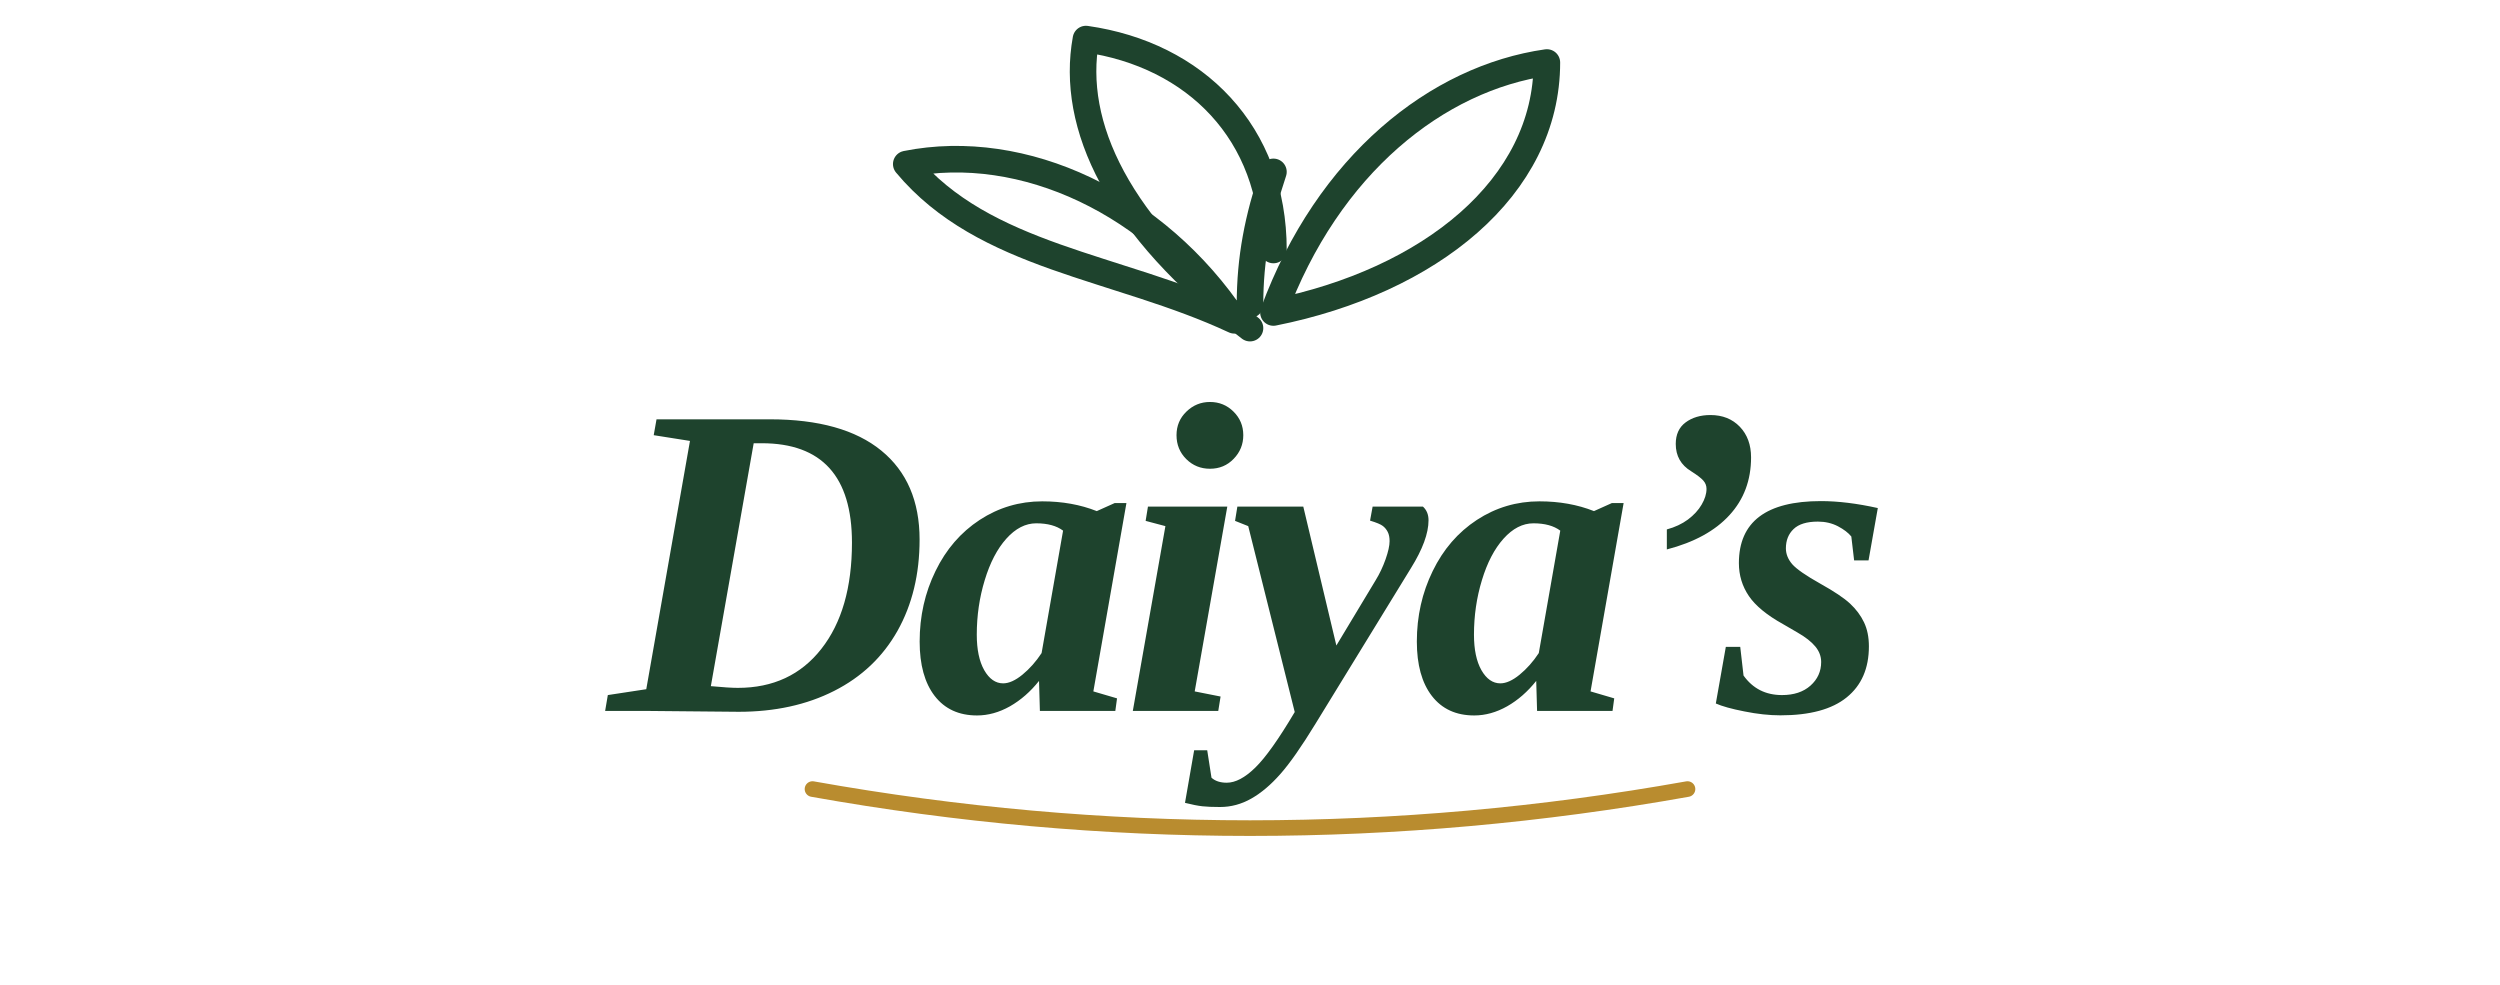
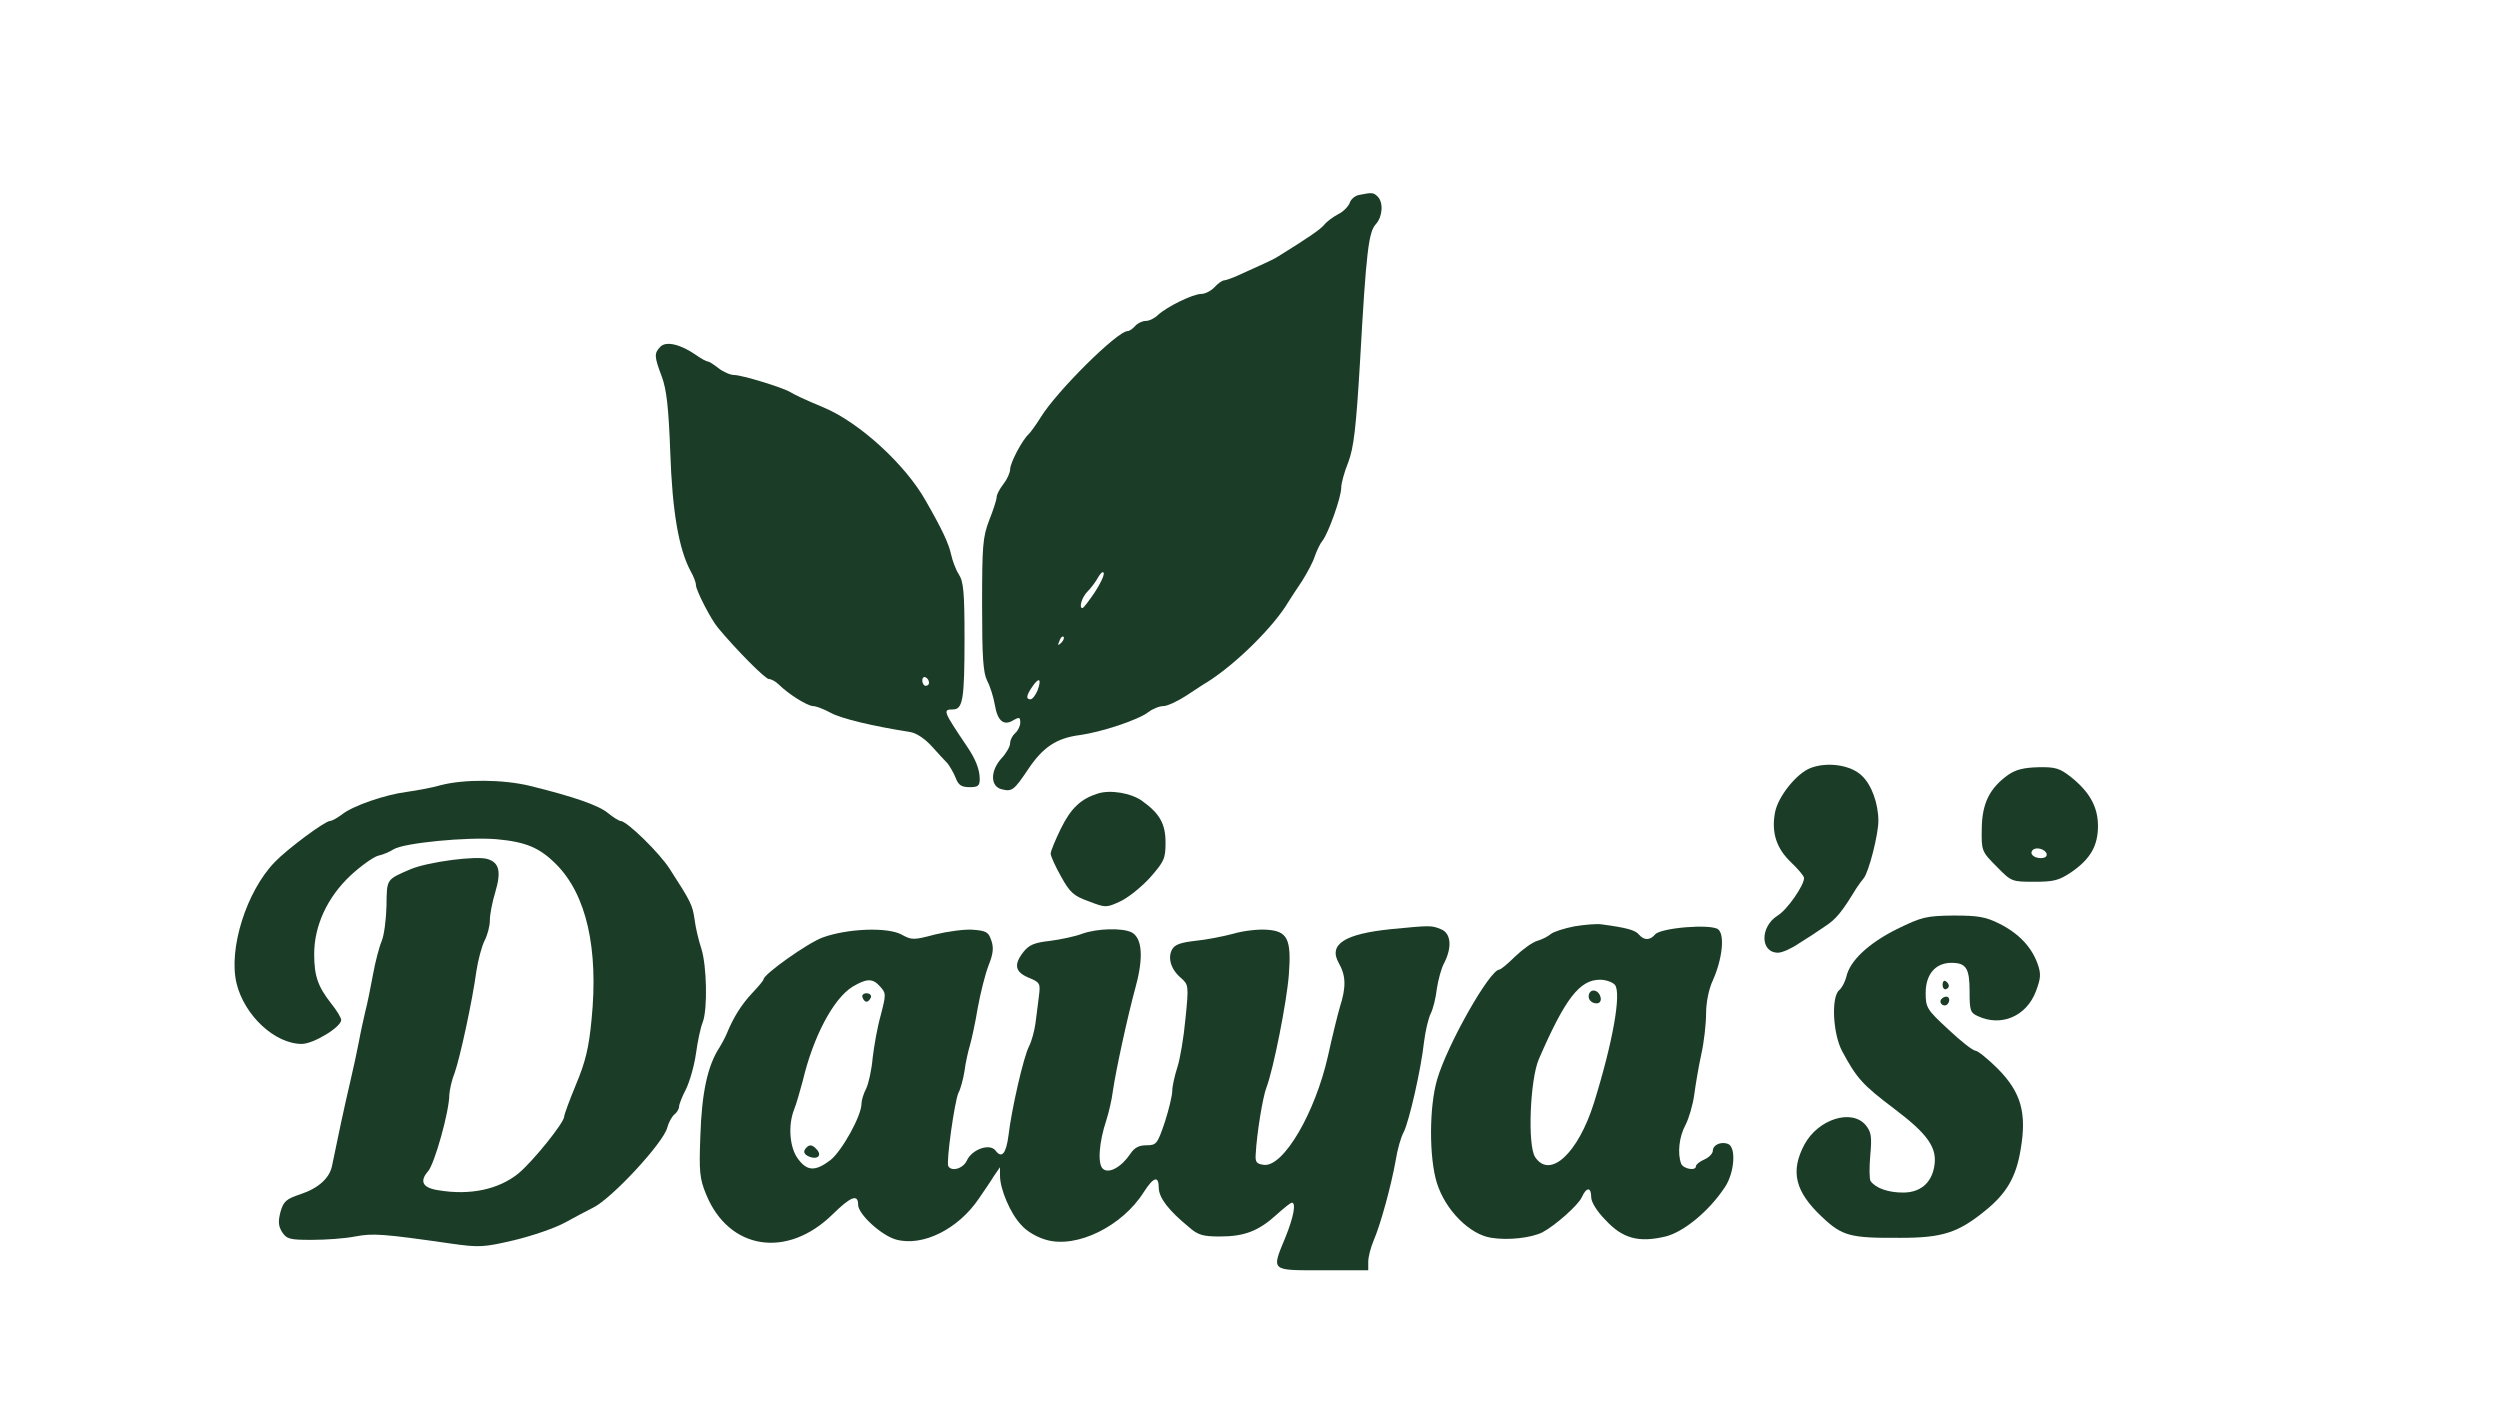
- <svg xmlns="http://www.w3.org/2000/svg" viewBox="0 0 320 126" role="img" aria-labelledby="logo-title">
-   <g fill="none" stroke="#1e432d" stroke-width="3.4" stroke-linecap="round" stroke-linejoin="round">
-     <path d="M160 42 C143 29 137 16 139 5 C153 7 163 17 163 32" />
-     <path d="M163 40 C170 21 184 10 198 8 C198 24 183 36 163 40" />
-     <path d="M158 41 C143 34 126 33 116 21 C131 18 148 26 158 41" />
-     <path d="M160 39 C160 33 161 28 163 22" />
+ <svg xmlns="http://www.w3.org/2000/svg" viewBox="0 0 740 416" width="100%" height="100%" role="img" aria-label="Daiya’s">
+   <g transform="translate(0, 416) scale(0.1, -0.1)" fill="#1b3d27" stroke="none">
+     <path d="M4023 3583 c-12 -2 -25 -13 -28 -24 -4 -10 -19 -26 -34 -33 -15 -8 -34 -22 -41 -31 -12 -14 -40 -34 -135 -93 -11 -7 -31 -17 -45 -23 -14 -6 -43 -20 -66 -30 -23 -11 -46 -19 -51 -19 -5 0 -18 -9 -28 -20 -10 -11 -28 -20 -39 -20 -25 0 -102 -38 -128 -62 -10 -10 -26 -18 -37 -18 -10 0 -24 -7 -31 -15 -7 -8 -17 -15 -22 -15 -31 0 -211 -179 -258 -256 -13 -21 -29 -43 -35 -49 -19 -17 -55 -85 -55 -104 0 -10 -9 -30 -20 -44 -11 -14 -20 -31 -20 -39 0 -7 -10 -38 -22 -68 -19 -50 -21 -74 -21 -250 0 -155 3 -201 15 -225 9 -17 19 -49 23 -73 8 -47 27 -62 56 -43 16 9 19 8 19 -8 0 -10 -7 -24 -15 -31 -8 -7 -15 -20 -15 -30 0 -9 -11 -29 -25 -44 -34 -37 -34 -83 -1 -92 32 -8 37 -4 80 60 43 64 83 91 151 100 66 9 174 45 204 68 13 10 33 18 45 18 11 0 41 14 66 30 25 16 54 36 65 42 85 54 196 164 239 237 6 10 24 37 40 61 15 24 33 57 38 74 6 17 16 38 23 46 17 22 55 128 55 156 0 13 9 47 21 76 16 43 23 99 35 303 18 321 25 379 47 402 20 23 22 64 5 81 -12 12 -16 13 -55 5z m-783 -1177 c-17 -25 -33 -46 -36 -46 -11 0 -2 32 15 49 11 11 25 30 32 43 7 12 14 18 16 12 2 -7 -10 -32 -27 -58z m-99 -149 c-10 -9 -11 -8 -5 6 3 10 9 15 12 12 3 -3 0 -11 -7 -18z m-70 -141 c-6 -14 -15 -26 -21 -26 -14 0 -12 12 6 38 20 29 28 23 15 -12z" />
+     <path d="M1955 3134 c-19 -20 -19 -28 4 -89 14 -38 20 -90 25 -224 6 -175 25 -287 61 -353 8 -14 15 -32 15 -40 0 -15 44 -101 65 -126 53 -64 140 -152 151 -152 7 0 20 -7 29 -16 28 -28 85 -64 102 -64 8 0 32 -9 52 -20 31 -17 122 -39 236 -57 18 -3 43 -20 63 -42 18 -20 39 -43 47 -51 7 -9 18 -28 24 -43 8 -21 17 -27 41 -27 25 0 30 4 30 24 0 28 -12 59 -38 97 -70 104 -72 109 -42 109 30 0 35 28 35 210 0 137 -3 169 -17 190 -9 14 -19 41 -23 60 -7 31 -25 71 -75 158 -60 107 -196 231 -300 275 -64 27 -85 37 -100 46 -23 14 -144 51 -167 51 -11 0 -32 9 -46 20 -14 11 -28 20 -32 20 -4 0 -19 8 -33 18 -47 33 -90 43 -107 26z m795 -995 c0 -5 -4 -9 -10 -9 -5 0 -10 7 -10 16 0 8 5 12 10 9 6 -3 10 -10 10 -16z" />
+     <path d="M5360 1887 c-41 -15 -97 -84 -106 -132 -11 -59 4 -106 47 -147 21 -20 39 -41 39 -47 0 -22 -50 -94 -78 -111 -53 -33 -52 -110 1 -110 12 0 39 12 61 27 23 14 58 37 78 51 33 21 51 44 93 113 6 9 16 23 22 30 15 19 43 129 43 169 0 51 -20 107 -49 134 -32 31 -100 42 -151 23z" />
+     <path d="M5945 1867 c-55 -39 -78 -84 -79 -159 -1 -66 -1 -68 44 -113 44 -45 45 -45 112 -45 58 0 73 4 110 29 55 38 78 77 78 136 0 57 -25 101 -80 145 -33 26 -46 30 -96 29 -43 -1 -67 -7 -89 -22z m113 -234 c2 -8 -5 -13 -17 -13 -21 0 -35 13 -24 24 10 10 36 3 41 -11z" />
+     <path d="M1305 1836 c-27 -8 -73 -16 -101 -20 -63 -8 -160 -41 -192 -67 -14 -10 -29 -19 -35 -19 -15 0 -128 -84 -164 -122 -84 -87 -137 -257 -113 -358 23 -96 114 -180 193 -180 35 0 117 50 117 71 0 6 -13 28 -30 49 -39 50 -50 81 -50 146 0 84 39 168 107 232 31 29 68 55 82 59 15 3 35 12 46 19 30 19 217 37 304 30 88 -8 128 -25 177 -74 90 -90 126 -250 105 -460 -8 -84 -18 -125 -46 -192 -19 -46 -35 -89 -35 -95 0 -18 -92 -132 -135 -168 -59 -48 -144 -66 -238 -50 -46 7 -56 26 -30 56 19 21 63 177 63 227 1 14 7 43 16 65 16 46 52 211 64 300 5 33 16 74 24 90 9 17 16 44 16 61 0 17 7 54 16 83 18 61 12 87 -22 98 -32 11 -177 -8 -229 -30 -72 -31 -70 -28 -71 -108 -1 -41 -7 -87 -14 -104 -7 -16 -19 -61 -26 -100 -7 -38 -17 -88 -23 -110 -5 -22 -14 -62 -19 -90 -5 -27 -17 -81 -26 -120 -15 -63 -40 -180 -53 -245 -7 -37 -40 -67 -94 -85 -42 -14 -50 -21 -59 -53 -7 -28 -6 -41 5 -59 14 -21 23 -23 88 -23 41 0 98 4 128 10 53 10 82 8 284 -21 84 -12 97 -11 187 10 54 13 121 36 150 52 29 16 67 36 83 44 56 27 209 193 220 237 4 15 13 32 21 39 8 6 14 17 14 23 0 7 9 30 20 51 11 22 25 70 30 106 5 37 14 79 20 93 15 39 12 168 -4 218 -8 24 -17 62 -20 86 -6 43 -11 53 -73 149 -31 49 -128 143 -146 143 -5 0 -22 11 -37 23 -27 23 -102 49 -232 81 -79 19 -193 20 -263 2z" />
+     <path d="M3249 1811 c-50 -16 -79 -43 -109 -104 -16 -33 -30 -66 -30 -74 0 -7 14 -38 31 -68 26 -47 37 -57 82 -73 49 -19 52 -19 91 -1 23 10 62 41 89 70 43 49 47 57 47 105 0 55 -17 86 -69 123 -33 24 -95 34 -132 22z" />
+     <path d="M5615 1410 c-84 -42 -140 -94 -150 -142 -4 -15 -13 -32 -21 -39 -24 -20 -19 -129 9 -181 43 -80 60 -99 154 -170 101 -76 129 -117 118 -173 -9 -48 -42 -75 -92 -75 -44 0 -81 13 -96 34 -4 6 -4 40 -1 76 5 55 3 69 -13 89 -41 50 -141 19 -182 -57 -42 -79 -28 -139 52 -214 60 -57 84 -63 232 -62 125 0 171 15 252 81 63 51 91 100 104 180 19 109 1 170 -67 239 -30 30 -60 54 -67 54 -7 0 -43 28 -80 63 -64 59 -67 65 -67 108 0 55 29 89 76 89 44 0 54 -16 54 -85 0 -56 2 -63 25 -73 69 -32 143 0 171 73 15 40 16 52 5 83 -18 49 -55 89 -113 118 -40 20 -62 24 -135 24 -82 -1 -94 -4 -168 -40z" />
+     <path d="M4660 1418 c-30 -6 -62 -16 -70 -23 -8 -7 -26 -16 -40 -20 -14 -4 -43 -25 -65 -46 -22 -22 -43 -39 -47 -39 -28 0 -154 -222 -184 -325 -24 -81 -24 -232 -1 -306 25 -81 98 -154 162 -163 50 -8 117 0 150 16 38 20 107 81 117 104 14 31 28 31 28 0 0 -14 17 -42 43 -68 50 -54 98 -67 177 -48 53 13 128 74 175 145 29 42 35 119 10 129 -21 8 -45 -3 -45 -20 0 -8 -11 -20 -25 -26 -14 -6 -25 -15 -25 -20 0 -15 -38 -8 -44 8 -11 30 -6 79 13 114 10 19 22 60 26 90 4 30 13 84 21 120 8 36 14 90 14 120 0 32 8 73 20 98 28 63 36 134 16 151 -21 17 -170 5 -187 -15 -15 -18 -33 -18 -48 0 -11 13 -36 20 -111 30 -14 2 -50 -1 -80 -6z m120 -173 c20 -24 -6 -170 -62 -350 -47 -149 -130 -226 -174 -160 -23 35 -15 230 11 290 78 180 121 235 181 235 17 0 37 -7 44 -15z" />
+     <path d="M4705 1221 c-8 -15 3 -31 21 -31 9 0 14 7 12 17 -4 20 -24 28 -33 14z" />
+     <path d="M4120 1410 c-140 -14 -189 -45 -157 -101 21 -37 22 -71 3 -130 -7 -24 -23 -89 -35 -144 -38 -169 -132 -330 -190 -323 -22 3 -26 8 -24 33 3 59 21 170 32 197 20 52 60 253 66 333 8 106 -4 129 -65 133 -25 2 -70 -3 -100 -12 -30 -8 -81 -18 -113 -21 -43 -5 -60 -11 -68 -26 -13 -25 -3 -59 27 -84 22 -20 23 -22 13 -120 -5 -55 -16 -120 -24 -144 -8 -25 -15 -56 -15 -69 0 -14 -10 -56 -22 -93 -22 -65 -25 -69 -54 -69 -23 0 -36 -7 -48 -25 -26 -39 -63 -60 -81 -45 -17 14 -12 79 10 145 7 22 16 60 19 85 9 62 43 219 68 311 23 85 19 142 -12 159 -27 14 -103 12 -147 -4 -21 -8 -64 -17 -95 -21 -46 -5 -62 -12 -78 -32 -30 -38 -26 -60 15 -77 34 -14 35 -17 30 -56 -3 -22 -7 -58 -10 -79 -3 -22 -11 -52 -19 -68 -16 -30 -52 -187 -61 -265 -7 -53 -20 -68 -38 -44 -17 23 -70 4 -85 -29 -11 -24 -45 -34 -55 -17 -7 11 19 195 30 217 6 11 14 40 18 65 3 25 11 59 16 76 5 17 16 67 23 110 8 44 22 100 32 126 14 35 16 53 8 75 -8 24 -15 28 -54 31 -24 2 -75 -5 -112 -14 -64 -17 -69 -17 -100 0 -41 22 -159 18 -233 -9 -44 -16 -175 -109 -175 -124 0 -3 -15 -21 -33 -40 -32 -34 -56 -72 -76 -121 -6 -14 -16 -32 -21 -40 -35 -53 -53 -133 -57 -264 -4 -104 -2 -125 17 -171 67 -165 240 -192 375 -59 53 52 75 61 75 28 0 -28 69 -91 112 -103 79 -22 185 31 246 122 15 22 35 51 44 66 l18 26 0 -25 c0 -40 31 -113 63 -146 16 -19 48 -37 74 -44 90 -26 225 40 289 142 29 45 44 49 44 11 1 -29 29 -66 89 -115 27 -24 42 -28 92 -28 72 0 114 16 167 64 22 20 42 36 46 36 13 0 5 -43 -19 -102 -42 -102 -46 -98 110 -98 l135 0 0 25 c0 14 7 42 16 63 21 49 52 163 65 236 5 33 16 71 24 85 16 32 51 184 60 266 4 33 13 71 20 85 7 14 15 46 18 73 4 26 13 61 22 77 24 47 20 89 -11 100 -27 11 -30 11 -144 0z m-1515 -170 c18 -20 18 -23 2 -85 -10 -35 -20 -92 -24 -127 -3 -35 -12 -75 -19 -90 -8 -15 -14 -35 -14 -45 0 -36 -58 -140 -92 -167 -45 -34 -69 -33 -96 4 -25 33 -30 100 -11 147 6 15 17 53 25 83 31 131 90 243 147 279 42 25 60 26 82 1z" />
+     <path d="M2553 1208 c2 -7 7 -13 12 -13 5 0 10 6 13 13 2 6 -4 12 -13 12 -9 0 -15 -6 -12 -12z" />
+     <path d="M2387 763 c-11 -11 -8 -20 9 -27 23 -9 37 3 23 20 -13 15 -22 18 -32 7z" />
+     <path d="M5750 1245 c0 -9 5 -15 10 -13 12 4 11 16 -1 24 -5 3 -9 -2 -9 -11z" />
+     <path d="M5745 1201 c-6 -11 9 -23 19 -14 9 9 7 23 -3 23 -6 0 -12 -4 -16 -9z" />
  </g>
-   <text x="160" y="91" text-anchor="middle" fill="#1e432d" font-family="Georgia, 'Times New Roman', serif" font-size="57" font-style="italic" font-weight="700" letter-spacing="-2">Daiya’s</text>
-   <path d="M104 101 Q160 111 216 101" fill="none" stroke="#b98c2f" stroke-width="2" stroke-linecap="round" />
</svg>
